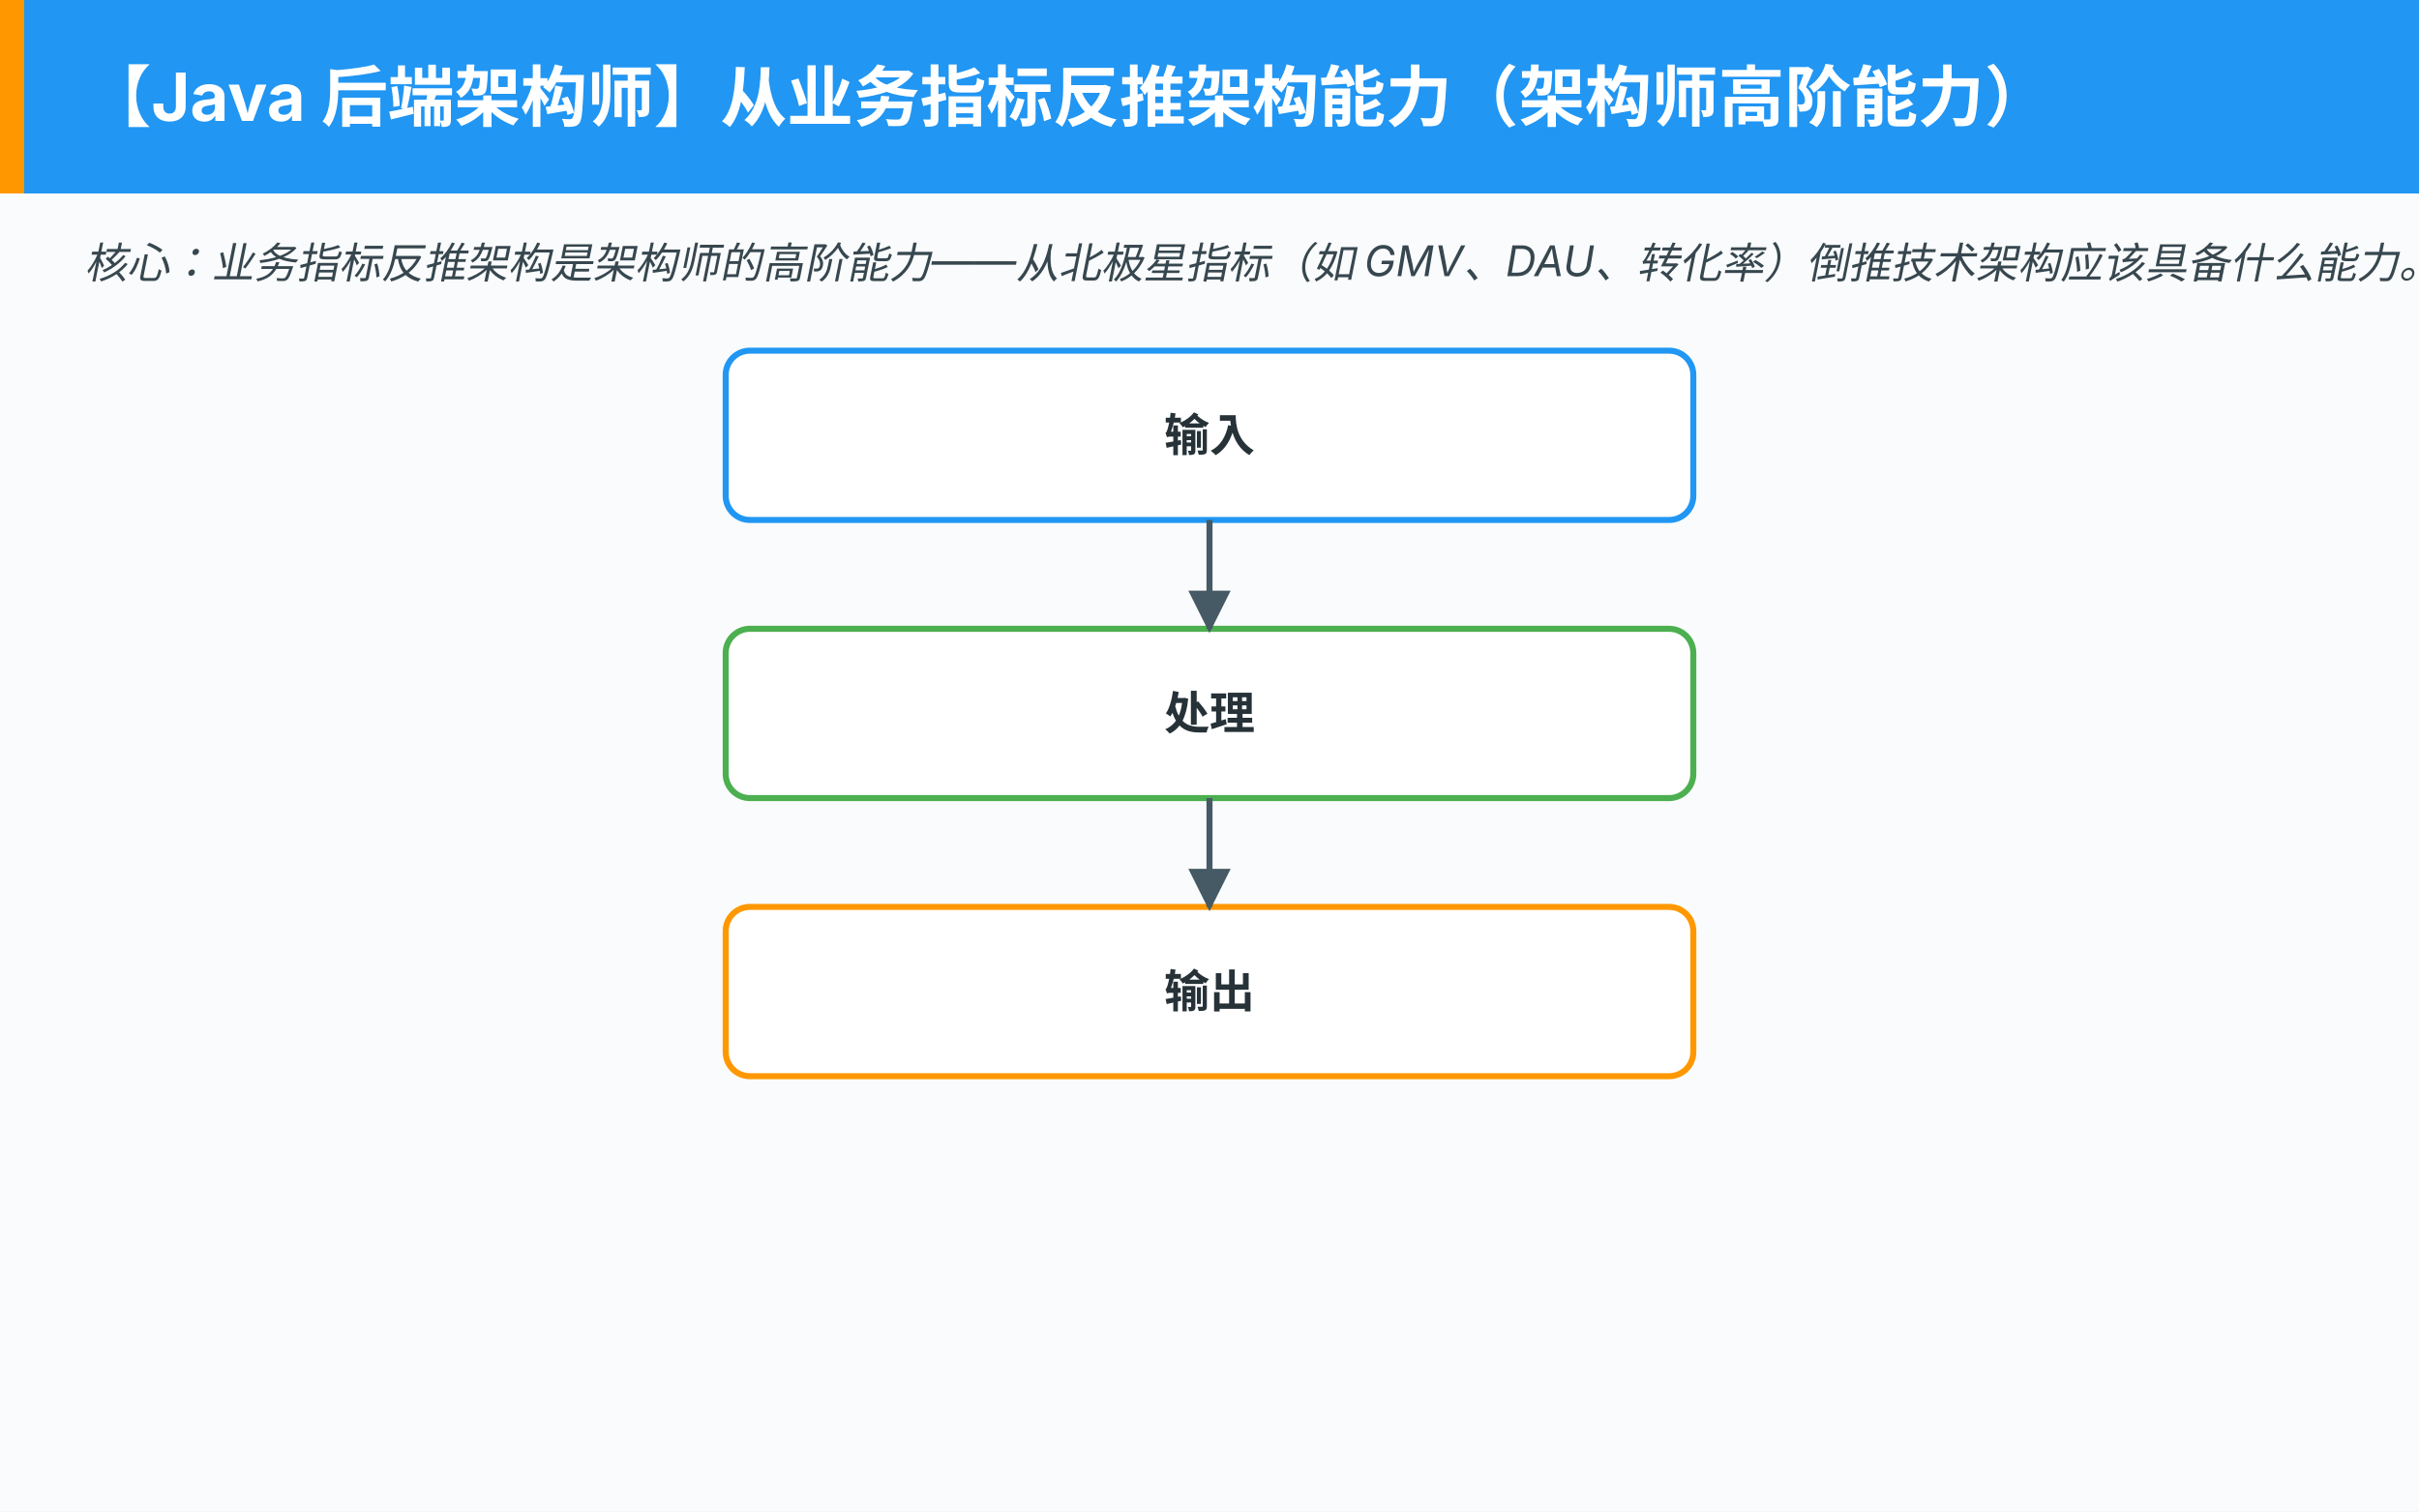
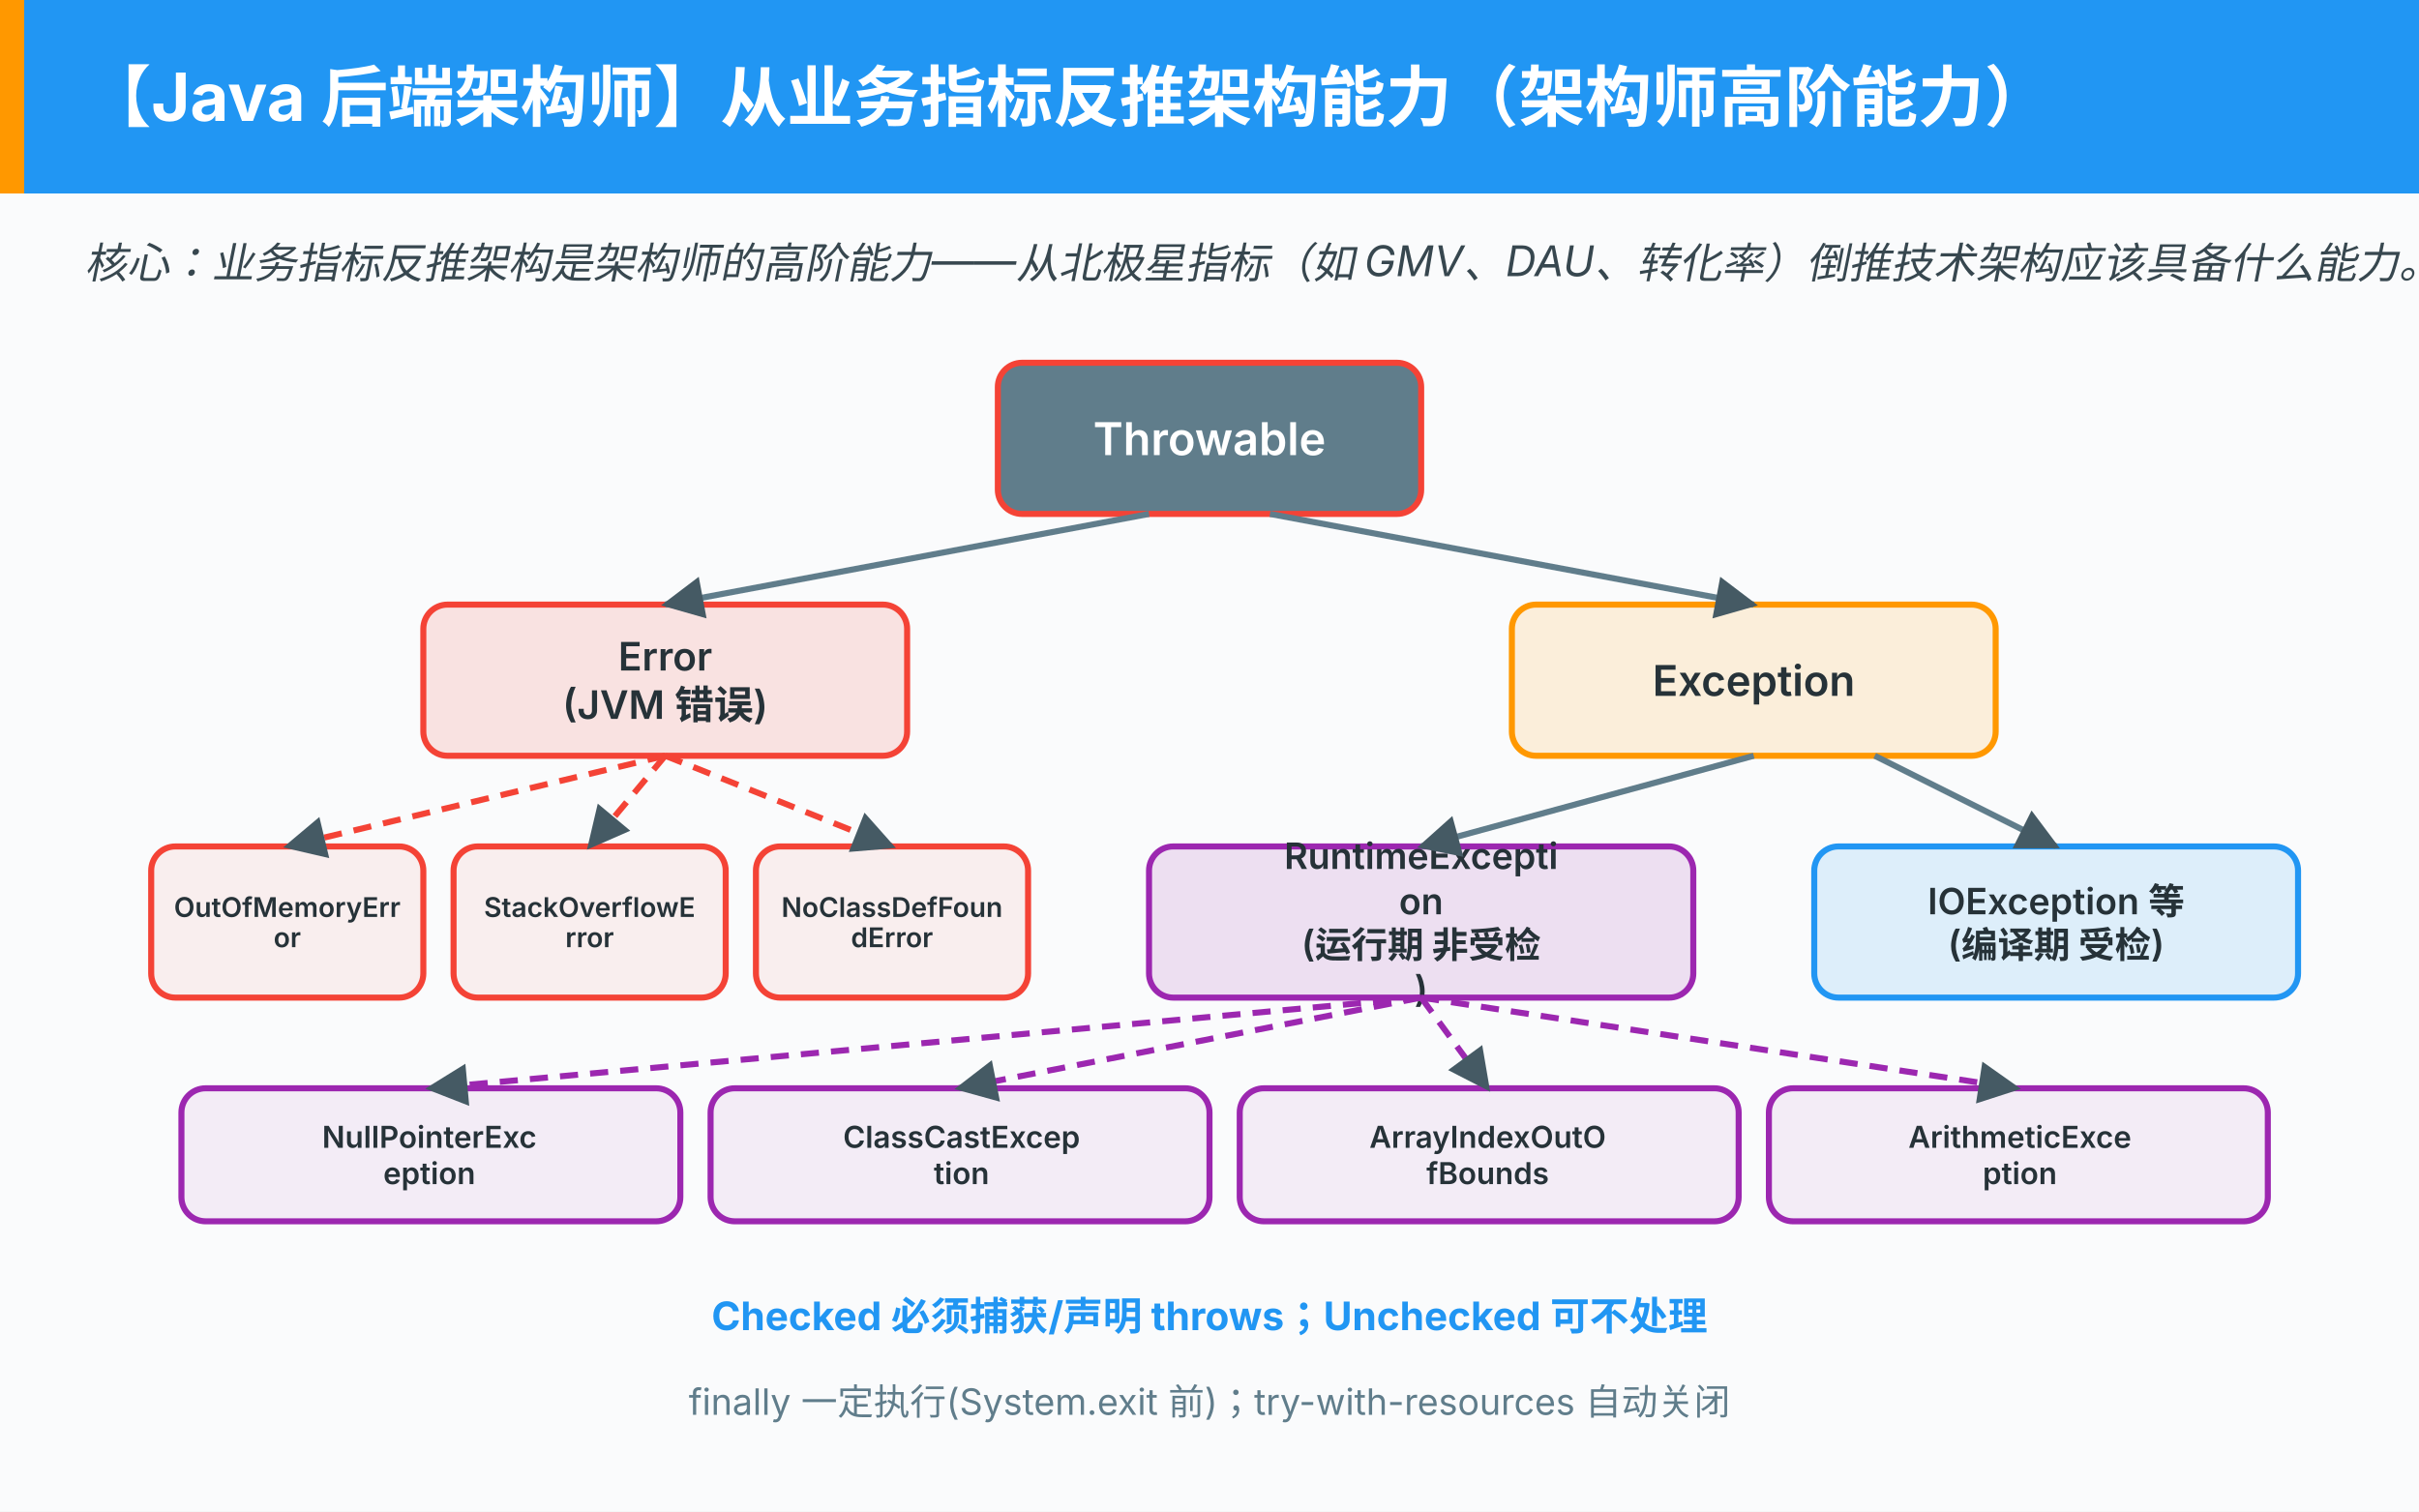
<svg xmlns="http://www.w3.org/2000/svg" viewBox="0 0 800 500" font-family="-apple-system, BlinkMacSystemFont, 'PingFang SC', 'Microsoft YaHei', sans-serif">
  <rect width="800" height="500" fill="#FAFBFC" />
  <rect x="0" y="0" width="800" height="64" fill="#2196F3" />
  <rect x="0" y="0" width="8" height="64" fill="#FF9800" />
  <text x="28" y="40" font-size="22" font-weight="700" fill="#FFFFFF" text-rendering="geometricPrecision">【Java 后端架构师】从业务指标反推架构能力（架构师高阶能力）</text>
  <text x="28" y="552" font-size="0" />
  <text x="28" y="92" font-size="14" fill="#37474F" font-style="italic">核心：业务指标反推架构是架构师的高阶能力——从北极星指标（如 GMV、DAU、转化率）倒推技术架构应该具备什么能力。核心是建立…</text>
  <defs>
    <marker id="arrow" viewBox="0 0 10 10" refX="9" refY="5" markerWidth="7" markerHeight="7" orient="auto-start-reverse">
      <path d="M0,0 L10,5 L0,10 z" fill="#455A64" />
    </marker>
    <marker id="arrowG" viewBox="0 0 10 10" refX="9" refY="5" markerWidth="7" markerHeight="7" orient="auto-start-reverse">
      <path d="M0,0 L10,5 L0,10 z" fill="#4CAF50" />
    </marker>
  </defs>
-   <rect x="240" y="116" width="320" height="56" rx="8" fill="#FFFFFF" stroke="#2196F3" stroke-width="2" />
-   <text x="400" y="144" font-size="15" fill="#263238" text-anchor="middle" dominant-baseline="middle" font-weight="600">输入</text>
-   <rect x="240" y="208" width="320" height="56" rx="8" fill="#FFFFFF" stroke="#4CAF50" stroke-width="2" />
-   <text x="400" y="236" font-size="15" fill="#263238" text-anchor="middle" dominant-baseline="middle" font-weight="600">处理</text>
-   <rect x="240" y="300" width="320" height="56" rx="8" fill="#FFFFFF" stroke="#FF9800" stroke-width="2" />
-   <text x="400" y="328" font-size="15" fill="#263238" text-anchor="middle" dominant-baseline="middle" font-weight="600">输出</text>
-   <line x1="400" y1="172" x2="400" y2="208" stroke="#455A64" stroke-width="2" marker-end="url(#arrow)" />
-   <line x1="400" y1="264" x2="400" y2="300" stroke="#455A64" stroke-width="2" marker-end="url(#arrow)" />
+   <rect x="330" y="120" width="140" height="50" rx="8" fill="#607D8B" stroke="#f44336" stroke-width="2" />
+   <text x="400" y="145" font-size="15" fill="#FFFFFF" text-anchor="middle" dominant-baseline="middle" font-weight="600">Throwable</text>
+   <rect x="140" y="200" width="160" height="50" rx="8" fill="#f4433622" stroke="#f44336" stroke-width="2" />
+   <text x="220" y="217" font-size="13" fill="#263238" text-anchor="middle" dominant-baseline="middle" font-weight="600">Error</text>
+   <text x="220" y="233" font-size="13" fill="#263238" text-anchor="middle" dominant-baseline="middle" font-weight="600">(JVM 错误)</text>
+   <rect x="500" y="200" width="160" height="50" rx="8" fill="#FF980022" stroke="#FF9800" stroke-width="2" />
+   <text x="580" y="225" font-size="14" fill="#263238" text-anchor="middle" dominant-baseline="middle" font-weight="600">Exception</text>
+   <line x1="380" y1="170" x2="220" y2="200" stroke="#607D8B" stroke-width="2" marker-end="url(#arrow)" />
+   <line x1="420" y1="170" x2="580" y2="200" stroke="#607D8B" stroke-width="2" marker-end="url(#arrow)" />
+   <rect x="50" y="280" width="90" height="50" rx="8" fill="#f4433611" stroke="#f44336" stroke-width="2" />
+   <text x="95" y="300" font-size="9" fill="#263238" text-anchor="middle" dominant-baseline="middle" font-weight="600">OutOfMemoryErr</text>
+   <text x="95" y="310" font-size="9" fill="#263238" text-anchor="middle" dominant-baseline="middle" font-weight="600">or</text>
+   <line x1="220" y1="250" x2="95" y2="280" stroke="#f44336" stroke-width="2" stroke-dasharray="6,4" marker-end="url(#arrow)" />
+   <rect x="150" y="280" width="90" height="50" rx="8" fill="#f4433611" stroke="#f44336" stroke-width="2" />
+   <text x="195" y="300" font-size="9" fill="#263238" text-anchor="middle" dominant-baseline="middle" font-weight="600">StackOverflowE</text>
+   <text x="195" y="310" font-size="9" fill="#263238" text-anchor="middle" dominant-baseline="middle" font-weight="600">rror</text>
+   <line x1="220" y1="250" x2="195" y2="280" stroke="#f44336" stroke-width="2" stroke-dasharray="6,4" marker-end="url(#arrow)" />
+   <rect x="250" y="280" width="90" height="50" rx="8" fill="#f4433611" stroke="#f44336" stroke-width="2" />
+   <text x="295" y="300" font-size="9" fill="#263238" text-anchor="middle" dominant-baseline="middle" font-weight="600">NoClassDefFoun</text>
+   <text x="295" y="310" font-size="9" fill="#263238" text-anchor="middle" dominant-baseline="middle" font-weight="600">dError</text>
+   <line x1="220" y1="250" x2="295" y2="280" stroke="#f44336" stroke-width="2" stroke-dasharray="6,4" marker-end="url(#arrow)" />
+   <rect x="380" y="280" width="180" height="50" rx="8" fill="#9C27B022" stroke="#9C27B0" stroke-width="2" />
+   <text x="470" y="283" font-size="12" fill="#263238" text-anchor="middle" dominant-baseline="middle" font-weight="600">RuntimeExcepti</text>
+   <text x="470" y="298" font-size="12" fill="#263238" text-anchor="middle" dominant-baseline="middle" font-weight="600">on</text>
+   <text x="470" y="312" font-size="12" fill="#263238" text-anchor="middle" dominant-baseline="middle" font-weight="600">(运行期 非受检</text>
+   <text x="470" y="327" font-size="12" fill="#263238" text-anchor="middle" dominant-baseline="middle" font-weight="600">)</text>
+   <rect x="600" y="280" width="160" height="50" rx="8" fill="#2196F322" stroke="#2196F3" stroke-width="2" />
+   <text x="680" y="298" font-size="12" fill="#263238" text-anchor="middle" dominant-baseline="middle" font-weight="600">IOException 等</text>
+   <text x="680" y="312" font-size="12" fill="#263238" text-anchor="middle" dominant-baseline="middle" font-weight="600">(编译期 受检)</text>
+   <line x1="580" y1="250" x2="470" y2="280" stroke="#607D8B" stroke-width="2" marker-end="url(#arrow)" />
+   <line x1="620" y1="250" x2="680" y2="280" stroke="#607D8B" stroke-width="2" marker-end="url(#arrow)" />
+   <rect x="60" y="360" width="165" height="44" rx="8" fill="#9C27B011" stroke="#9C27B0" stroke-width="2" />
+   <text x="142" y="376" font-size="10" fill="#263238" text-anchor="middle" dominant-baseline="middle" font-weight="600">NullPointerExc</text>
+   <text x="142" y="388" font-size="10" fill="#263238" text-anchor="middle" dominant-baseline="middle" font-weight="600">eption</text>
+   <line x1="470" y1="330" x2="142" y2="360" stroke="#9C27B0" stroke-width="2" stroke-dasharray="6,4" marker-end="url(#arrow)" />
+   <rect x="235" y="360" width="165" height="44" rx="8" fill="#9C27B011" stroke="#9C27B0" stroke-width="2" />
+   <text x="318" y="376" font-size="10" fill="#263238" text-anchor="middle" dominant-baseline="middle" font-weight="600">ClassCastExcep</text>
+   <text x="318" y="388" font-size="10" fill="#263238" text-anchor="middle" dominant-baseline="middle" font-weight="600">tion</text>
+   <line x1="470" y1="330" x2="317" y2="360" stroke="#9C27B0" stroke-width="2" stroke-dasharray="6,4" marker-end="url(#arrow)" />
+   <rect x="410" y="360" width="165" height="44" rx="8" fill="#9C27B011" stroke="#9C27B0" stroke-width="2" />
+   <text x="492" y="376" font-size="10" fill="#263238" text-anchor="middle" dominant-baseline="middle" font-weight="600">ArrayIndexOutO</text>
+   <text x="492" y="388" font-size="10" fill="#263238" text-anchor="middle" dominant-baseline="middle" font-weight="600">fBounds</text>
+   <line x1="470" y1="330" x2="492" y2="360" stroke="#9C27B0" stroke-width="2" stroke-dasharray="6,4" marker-end="url(#arrow)" />
+   <rect x="585" y="360" width="165" height="44" rx="8" fill="#9C27B011" stroke="#9C27B0" stroke-width="2" />
+   <text x="668" y="376" font-size="10" fill="#263238" text-anchor="middle" dominant-baseline="middle" font-weight="600">ArithmeticExce</text>
+   <text x="668" y="388" font-size="10" fill="#263238" text-anchor="middle" dominant-baseline="middle" font-weight="600">ption</text>
+   <line x1="470" y1="330" x2="667" y2="360" stroke="#9C27B0" stroke-width="2" stroke-dasharray="6,4" marker-end="url(#arrow)" />
+   <text x="400" y="440" font-size="13" fill="#2196F3" text-anchor="middle" font-weight="700">Checked 必须捕获/声明 throws；Unchecked 可不处理</text>
+   <text x="400" y="468" font-size="12" fill="#607D8B" text-anchor="middle">finally 一定执行(System.exit 前)；try-with-resources 自动关闭</text>
</svg>
